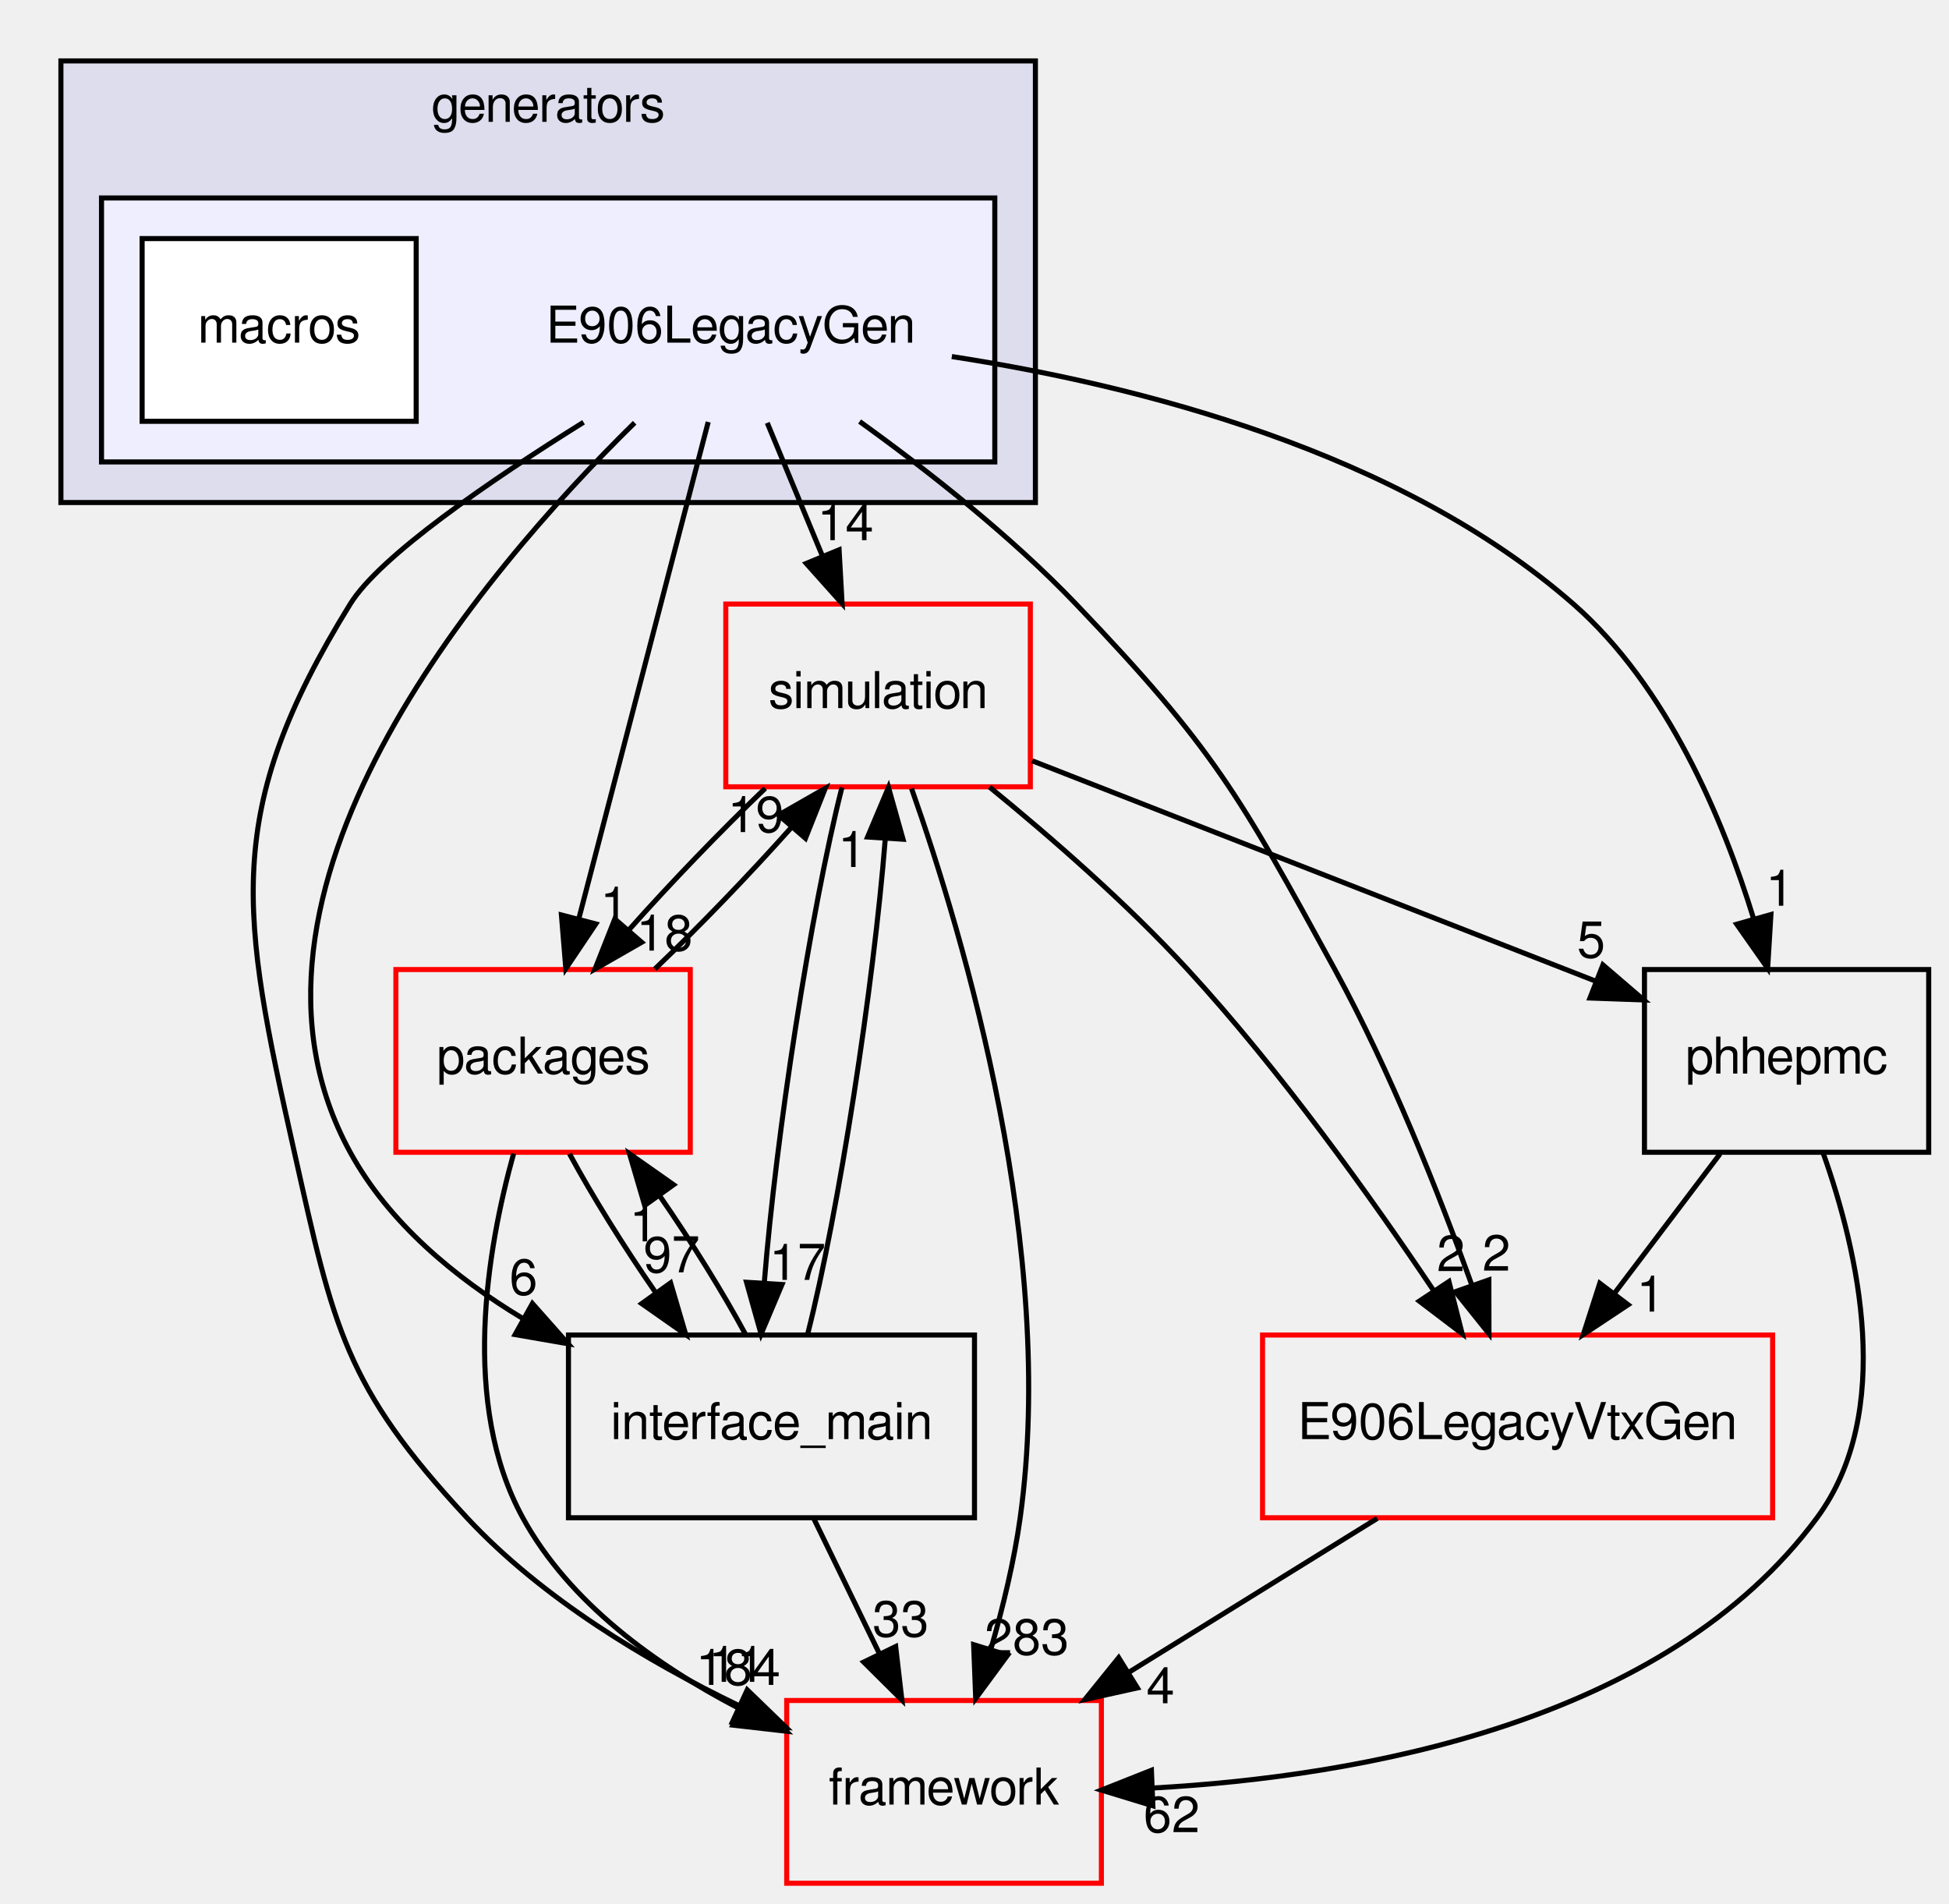
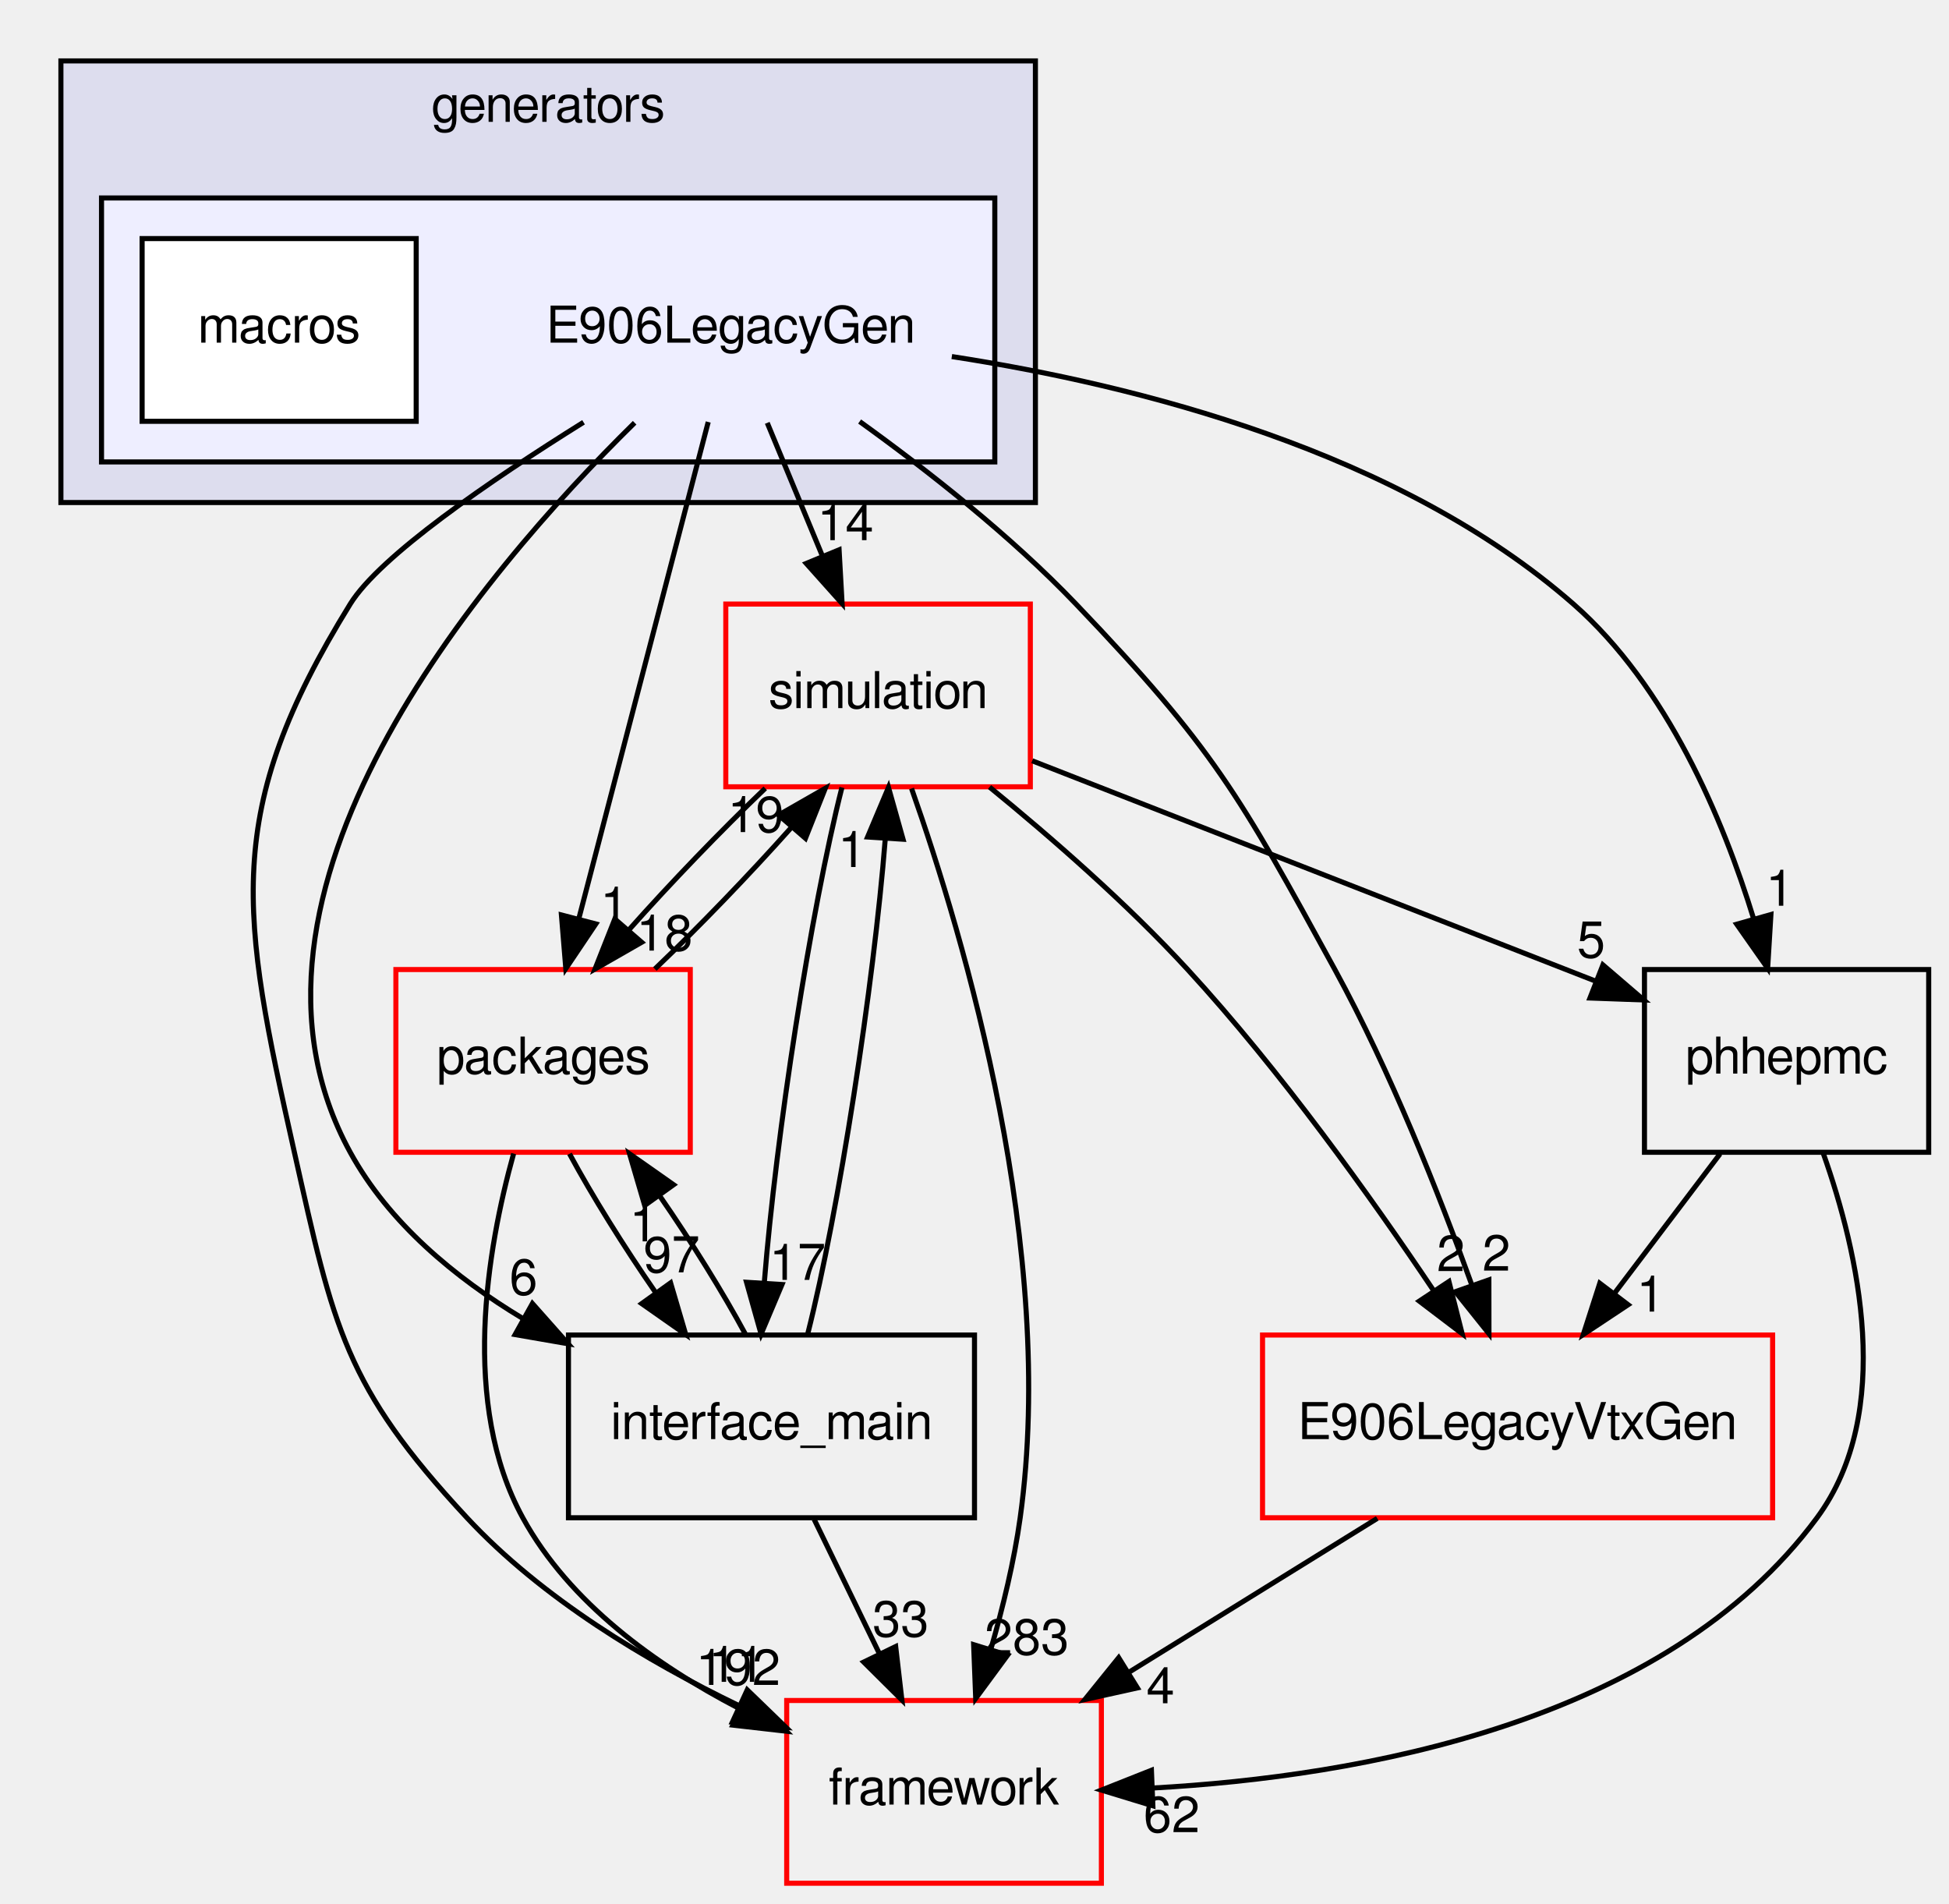
<svg xmlns="http://www.w3.org/2000/svg" xmlns:xlink="http://www.w3.org/1999/xlink" width="384pt" height="375pt" viewBox="0.00 0.00 384.00 375.00">
  <g id="graph0" class="graph" transform="scale(1 1) rotate(0) translate(4 371)">
    <g id="clust1" class="cluster">
      <g id="a_clust1">
        <a xlink:href="dir_1a6567115d8fe4eed7adc9cd640ab127.html" target="_top" xlink:title="generators">
          <polygon fill="#ddddee" stroke="black" points="8,-272 8,-359 200,-359 200,-272 8,-272" />
          <text text-anchor="middle" x="104" y="-347" font-family="FreeSans" font-size="10.00">generators</text>
        </a>
      </g>
    </g>
    <g id="clust2" class="cluster">
      <g id="a_clust2">
        <a xlink:href="dir_7ea3cf3554778141e4c84ab6ef528d6b.html" target="_top">
          <polygon fill="#eeeeff" stroke="black" points="16,-280 16,-332 192,-332 192,-280 16,-280" />
        </a>
      </g>
    </g>
    <g id="node1" class="node">
      <text text-anchor="middle" x="140" y="-303.5" font-family="FreeSans" font-size="10.00">E906LegacyGen</text>
    </g>
    <g id="node3" class="node">
      <g id="a_node3">
        <a xlink:href="dir_0a538a087021ce8adf1d4849fdeba031.html" target="_top" xlink:title="simulation">
          <polygon fill="none" stroke="red" points="199,-252 139,-252 139,-216 199,-216 199,-252" />
          <text text-anchor="middle" x="169" y="-231.5" font-family="FreeSans" font-size="10.00">simulation</text>
        </a>
      </g>
    </g>
    <g id="edge15" class="edge">
      <path fill="none" stroke="black" d="M147.169,-287.697C150.435,-279.813 154.374,-270.304 158.002,-261.546" />
      <polygon fill="black" stroke="black" points="161.32,-262.683 161.914,-252.104 154.853,-260.003 161.32,-262.683" />
      <g id="a_edge15-headlabel">
        <a xlink:href="dir_000076_000094.html" target="_top" xlink:title="14">
          <text text-anchor="middle" x="162.567" y="-264.59" font-family="FreeSans" font-size="10.00">14</text>
        </a>
      </g>
    </g>
    <g id="node4" class="node">
      <g id="a_node4">
        <a xlink:href="dir_5e295cd396ed00d01dcf10a6f0e423f9.html" target="_top" xlink:title="packages">
          <polygon fill="none" stroke="red" points="132,-180 74,-180 74,-144 132,-144 132,-180" />
          <text text-anchor="middle" x="103" y="-159.5" font-family="FreeSans" font-size="10.00">packages</text>
        </a>
      </g>
    </g>
    <g id="edge16" class="edge">
      <path fill="none" stroke="black" d="M135.537,-287.871C129.203,-263.564 117.544,-218.819 110.039,-190.013" />
      <polygon fill="black" stroke="black" points="113.387,-188.984 107.479,-180.189 106.613,-190.749 113.387,-188.984" />
      <g id="a_edge16-headlabel">
        <a xlink:href="dir_000076_000090.html" target="_top" xlink:title="1">
          <text text-anchor="middle" x="117.041" y="-189.246" font-family="FreeSans" font-size="10.00">1</text>
        </a>
      </g>
    </g>
    <g id="node5" class="node">
      <g id="a_node5">
        <a xlink:href="dir_5423efcba057f4c1ef44ba423b1d942f.html" target="_top" xlink:title="E906LegacyVtxGen">
          <polygon fill="none" stroke="red" points="345.25,-108 244.75,-108 244.75,-72 345.25,-72 345.25,-108" />
          <text text-anchor="middle" x="295" y="-87.5" font-family="FreeSans" font-size="10.00">E906LegacyVtxGen</text>
        </a>
      </g>
    </g>
    <g id="edge17" class="edge">
      <path fill="none" stroke="black" d="M165.368,-287.963C178.825,-278.275 195.18,-265.421 208,-252 235.087,-223.644 240.188,-214.408 259,-180 269.946,-159.98 279.479,-135.921 285.981,-117.868" />
      <polygon fill="black" stroke="black" points="289.343,-118.86 289.359,-108.265 282.739,-116.537 289.343,-118.86" />
      <g id="a_edge17-headlabel">
        <a xlink:href="dir_000076_000078.html" target="_top" xlink:title="2">
          <text text-anchor="middle" x="290.828" y="-120.693" font-family="FreeSans" font-size="10.00">2</text>
        </a>
      </g>
    </g>
    <g id="node6" class="node">
      <g id="a_node6">
        <a xlink:href="dir_21fa564a88be47a3879b0c5d4f9e77d5.html" target="_top" xlink:title="interface_main">
          <polygon fill="none" stroke="black" points="188,-108 108,-108 108,-72 188,-72 188,-108" />
          <text text-anchor="middle" x="148" y="-87.5" font-family="FreeSans" font-size="10.00">interface_main</text>
        </a>
      </g>
    </g>
    <g id="edge18" class="edge">
      <path fill="none" stroke="black" d="M121.04,-287.717C90.649,-257.837 37.144,-194.839 65,-144 72.615,-130.102 85.598,-119.319 99.062,-111.219" />
      <polygon fill="black" stroke="black" points="100.898,-114.203 107.929,-106.277 97.49,-108.088 100.898,-114.203" />
      <g id="a_edge18-headlabel">
        <a xlink:href="dir_000076_000082.html" target="_top" xlink:title="6">
          <text text-anchor="middle" x="99.14" y="-115.933" font-family="FreeSans" font-size="10.00">6</text>
        </a>
      </g>
    </g>
    <g id="node7" class="node">
      <g id="a_node7">
        <a xlink:href="dir_87fe4235a70b0022344c07fb2c51b78b.html" target="_top" xlink:title="phhepmc">
          <polygon fill="none" stroke="black" points="376,-180 320,-180 320,-144 376,-144 376,-180" />
          <text text-anchor="middle" x="348" y="-159.5" font-family="FreeSans" font-size="10.00">phhepmc</text>
        </a>
      </g>
    </g>
    <g id="edge19" class="edge">
      <path fill="none" stroke="black" d="M183.529,-300.758C220.06,-295.134 271.64,-282.103 306,-252 324.494,-235.797 335.468,-209.685 341.532,-189.925" />
      <polygon fill="black" stroke="black" points="344.913,-190.833 344.27,-180.258 338.178,-188.926 344.913,-190.833" />
      <g id="a_edge19-headlabel">
        <a xlink:href="dir_000076_000080.html" target="_top" xlink:title="1">
          <text text-anchor="middle" x="346.666" y="-192.565" font-family="FreeSans" font-size="10.00">1</text>
        </a>
      </g>
    </g>
    <g id="node8" class="node">
      <g id="a_node8">
        <a xlink:href="dir_ec5b6dea0f546bb9c4903c2bcb98e114.html" target="_top" xlink:title="framework">
          <polygon fill="none" stroke="red" points="213,-36 151,-36 151,-0 213,-0 213,-36" />
          <text text-anchor="middle" x="182" y="-15.5" font-family="FreeSans" font-size="10.00">framework</text>
        </a>
      </g>
    </g>
    <g id="edge20" class="edge">
      <path fill="none" stroke="black" d="M110.973,-287.814C92.436,-276.241 70.826,-261.426 65,-252 39.633,-210.958 43.443,-191.079 54,-144 61.743,-109.469 63.896,-97.91 88,-72 102.778,-56.114 123.423,-43.754 141.603,-34.982" />
      <polygon fill="black" stroke="black" points="143.225,-38.088 150.84,-30.722 140.294,-31.731 143.225,-38.088" />
      <g id="a_edge20-headlabel">
        <a xlink:href="dir_000076_000071.html" target="_top" xlink:title="11">
          <text text-anchor="middle" x="141.15" y="-39.672" font-family="FreeSans" font-size="10.00">11</text>
        </a>
      </g>
    </g>
    <g id="node2" class="node">
      <g id="a_node2">
        <a xlink:href="dir_333428ad351a0b7eb32dec2327323f21.html" target="_top" xlink:title="macros">
          <polygon fill="white" stroke="black" points="78,-324 24,-324 24,-288 78,-288 78,-324" />
          <text text-anchor="middle" x="51" y="-303.5" font-family="FreeSans" font-size="10.00">macros</text>
        </a>
      </g>
    </g>
    <g id="edge1" class="edge">
      <path fill="none" stroke="black" d="M146.77,-215.697C137.992,-207.305 128.15,-197.07 119.949,-187.861" />
      <polygon fill="black" stroke="black" points="122.424,-185.373 113.232,-180.104 117.132,-189.955 122.424,-185.373" />
      <g id="a_edge1-headlabel">
        <a xlink:href="dir_000094_000090.html" target="_top" xlink:title="18">
          <text text-anchor="middle" x="126.923" y="-183.732" font-family="FreeSans" font-size="10.00">18</text>
        </a>
      </g>
    </g>
    <g id="edge2" class="edge">
      <path fill="none" stroke="black" d="M190.962,-215.949C203.076,-206.059 218.04,-193.016 230,-180 248.245,-160.143 266.102,-135.175 278.468,-116.742" />
      <polygon fill="black" stroke="black" points="281.475,-118.54 284.075,-108.269 275.638,-114.677 281.475,-118.54" />
      <g id="a_edge2-headlabel">
        <a xlink:href="dir_000094_000078.html" target="_top" xlink:title="2">
          <text text-anchor="middle" x="281.859" y="-120.605" font-family="FreeSans" font-size="10.00">2</text>
        </a>
      </g>
    </g>
    <g id="edge3" class="edge">
      <path fill="none" stroke="black" d="M161.882,-215.871C155.745,-191.67 148.879,-147.211 146.592,-118.393" />
      <polygon fill="black" stroke="black" points="150.071,-117.95 145.951,-108.189 143.085,-118.389 150.071,-117.95" />
      <g id="a_edge3-headlabel">
        <a xlink:href="dir_000094_000082.html" target="_top" xlink:title="17">
          <text text-anchor="middle" x="153.13" y="-118.86" font-family="FreeSans" font-size="10.00">17</text>
        </a>
      </g>
    </g>
    <g id="edge4" class="edge">
      <path fill="none" stroke="black" d="M199.365,-221.125C230.05,-209.126 277.52,-190.562 310.528,-177.654" />
      <polygon fill="black" stroke="black" points="311.811,-180.91 319.85,-174.008 309.262,-174.391 311.811,-180.91" />
      <g id="a_edge4-headlabel">
        <a xlink:href="dir_000094_000080.html" target="_top" xlink:title="5">
          <text text-anchor="middle" x="309.498" y="-182.364" font-family="FreeSans" font-size="10.00">5</text>
        </a>
      </g>
    </g>
    <g id="edge5" class="edge">
      <path fill="none" stroke="black" d="M175.595,-215.669C185.991,-186.235 204.293,-124.55 197,-72 195.817,-63.475 193.612,-54.394 191.249,-46.201" />
      <polygon fill="black" stroke="black" points="194.522,-44.937 188.238,-36.407 187.832,-46.994 194.522,-44.937" />
      <g id="a_edge5-headlabel">
        <a xlink:href="dir_000094_000071.html" target="_top" xlink:title="283">
          <text text-anchor="middle" x="198.293" y="-45.038" font-family="FreeSans" font-size="10.00">283</text>
        </a>
      </g>
    </g>
    <g id="edge6" class="edge">
      <path fill="none" stroke="black" d="M125.022,-180.104C133.783,-188.467 143.629,-198.694 151.856,-207.92" />
      <polygon fill="black" stroke="black" points="149.405,-210.436 158.601,-215.697 154.693,-205.849 149.405,-210.436" />
      <g id="a_edge6-headlabel">
        <a xlink:href="dir_000090_000094.html" target="_top" xlink:title="19">
          <text text-anchor="middle" x="144.905" y="-207.08" font-family="FreeSans" font-size="10.00">19</text>
        </a>
      </g>
    </g>
    <g id="edge7" class="edge">
      <path fill="none" stroke="black" d="M108.208,-143.697C112.646,-135.474 118.867,-125.483 125.138,-116.421" />
      <polygon fill="black" stroke="black" points="128.12,-118.269 131.109,-108.104 122.434,-114.186 128.12,-118.269" />
      <g id="a_edge7-headlabel">
        <a xlink:href="dir_000090_000082.html" target="_top" xlink:title="97">
          <text text-anchor="middle" x="128.33" y="-120.345" font-family="FreeSans" font-size="10.00">97</text>
        </a>
      </g>
    </g>
    <g id="edge8" class="edge">
      <path fill="none" stroke="black" d="M97.194,-143.742C91.943,-124.884 86.737,-94.381 99,-72 108.203,-55.205 125.243,-42.96 141.5,-34.499" />
      <polygon fill="black" stroke="black" points="143.435,-37.451 150.917,-29.949 140.39,-31.149 143.435,-37.451" />
      <g id="a_edge8-headlabel">
-         <a xlink:href="dir_000090_000071.html" target="_top" xlink:title="184">
-           <text text-anchor="middle" x="141.434" y="-39.072" font-family="FreeSans" font-size="10.00">184</text>
+         <a xlink:href="dir_000090_000071.html" target="_top" xlink:title="192">
+           <text text-anchor="middle" x="141.434" y="-39.072" font-family="FreeSans" font-size="10.00">192</text>
        </a>
      </g>
    </g>
    <g id="edge9" class="edge">
      <path fill="none" stroke="black" d="M267.357,-71.876C252.582,-62.724 234.209,-51.342 218.297,-41.485" />
      <polygon fill="black" stroke="black" points="220.093,-38.481 209.749,-36.19 216.407,-44.431 220.093,-38.481" />
      <g id="a_edge9-headlabel">
        <a xlink:href="dir_000078_000071.html" target="_top" xlink:title="4">
          <text text-anchor="middle" x="224.644" y="-35.46" font-family="FreeSans" font-size="10.00">4</text>
        </a>
      </g>
    </g>
    <g id="edge10" class="edge">
      <path fill="none" stroke="black" d="M155.133,-108.189C161.272,-132.424 168.135,-176.888 170.414,-205.679" />
      <polygon fill="black" stroke="black" points="166.934,-206.11 171.051,-215.871 173.92,-205.672 166.934,-206.11" />
      <g id="a_edge10-headlabel">
        <a xlink:href="dir_000082_000094.html" target="_top" xlink:title="1">
          <text text-anchor="middle" x="163.875" y="-200.199" font-family="FreeSans" font-size="10.00">1</text>
        </a>
      </g>
    </g>
    <g id="edge11" class="edge">
      <path fill="none" stroke="black" d="M142.899,-108.104C138.491,-116.298 132.284,-126.282 126.014,-135.359" />
      <polygon fill="black" stroke="black" points="123.019,-133.53 120.039,-143.697 128.709,-137.607 123.019,-133.53" />
      <g id="a_edge11-headlabel">
        <a xlink:href="dir_000082_000090.html" target="_top" xlink:title="1">
          <text text-anchor="middle" x="122.805" y="-126.454" font-family="FreeSans" font-size="10.00">1</text>
        </a>
      </g>
    </g>
    <g id="edge12" class="edge">
      <path fill="none" stroke="black" d="M156.404,-71.697C160.275,-63.728 164.952,-54.099 169.243,-45.264" />
      <polygon fill="black" stroke="black" points="172.471,-46.629 173.692,-36.104 166.175,-43.57 172.471,-46.629" />
      <g id="a_edge12-headlabel">
        <a xlink:href="dir_000082_000071.html" target="_top" xlink:title="33">
          <text text-anchor="middle" x="173.455" y="-48.602" font-family="FreeSans" font-size="10.00">33</text>
        </a>
      </g>
    </g>
    <g id="edge13" class="edge">
      <path fill="none" stroke="black" d="M334.899,-143.697C328.609,-135.389 320.953,-125.277 314.035,-116.141" />
      <polygon fill="black" stroke="black" points="316.777,-113.964 307.95,-108.104 311.196,-118.19 316.777,-113.964" />
      <g id="a_edge13-headlabel">
        <a xlink:href="dir_000080_000078.html" target="_top" xlink:title="1">
          <text text-anchor="middle" x="321.211" y="-112.616" font-family="FreeSans" font-size="10.00">1</text>
        </a>
      </g>
    </g>
    <g id="edge14" class="edge">
      <path fill="none" stroke="black" d="M355.241,-143.753C362.127,-124.341 369.361,-92.807 354,-72 324.123,-31.531 263.804,-21.001 223.145,-18.759" />
      <polygon fill="black" stroke="black" points="223.141,-15.256 213.007,-18.348 222.857,-22.25 223.141,-15.256" />
      <g id="a_edge14-headlabel">
        <a xlink:href="dir_000080_000071.html" target="_top" xlink:title="62">
          <text text-anchor="middle" x="226.848" y="-10.065" font-family="FreeSans" font-size="10.00">62</text>
        </a>
      </g>
    </g>
  </g>
</svg>
